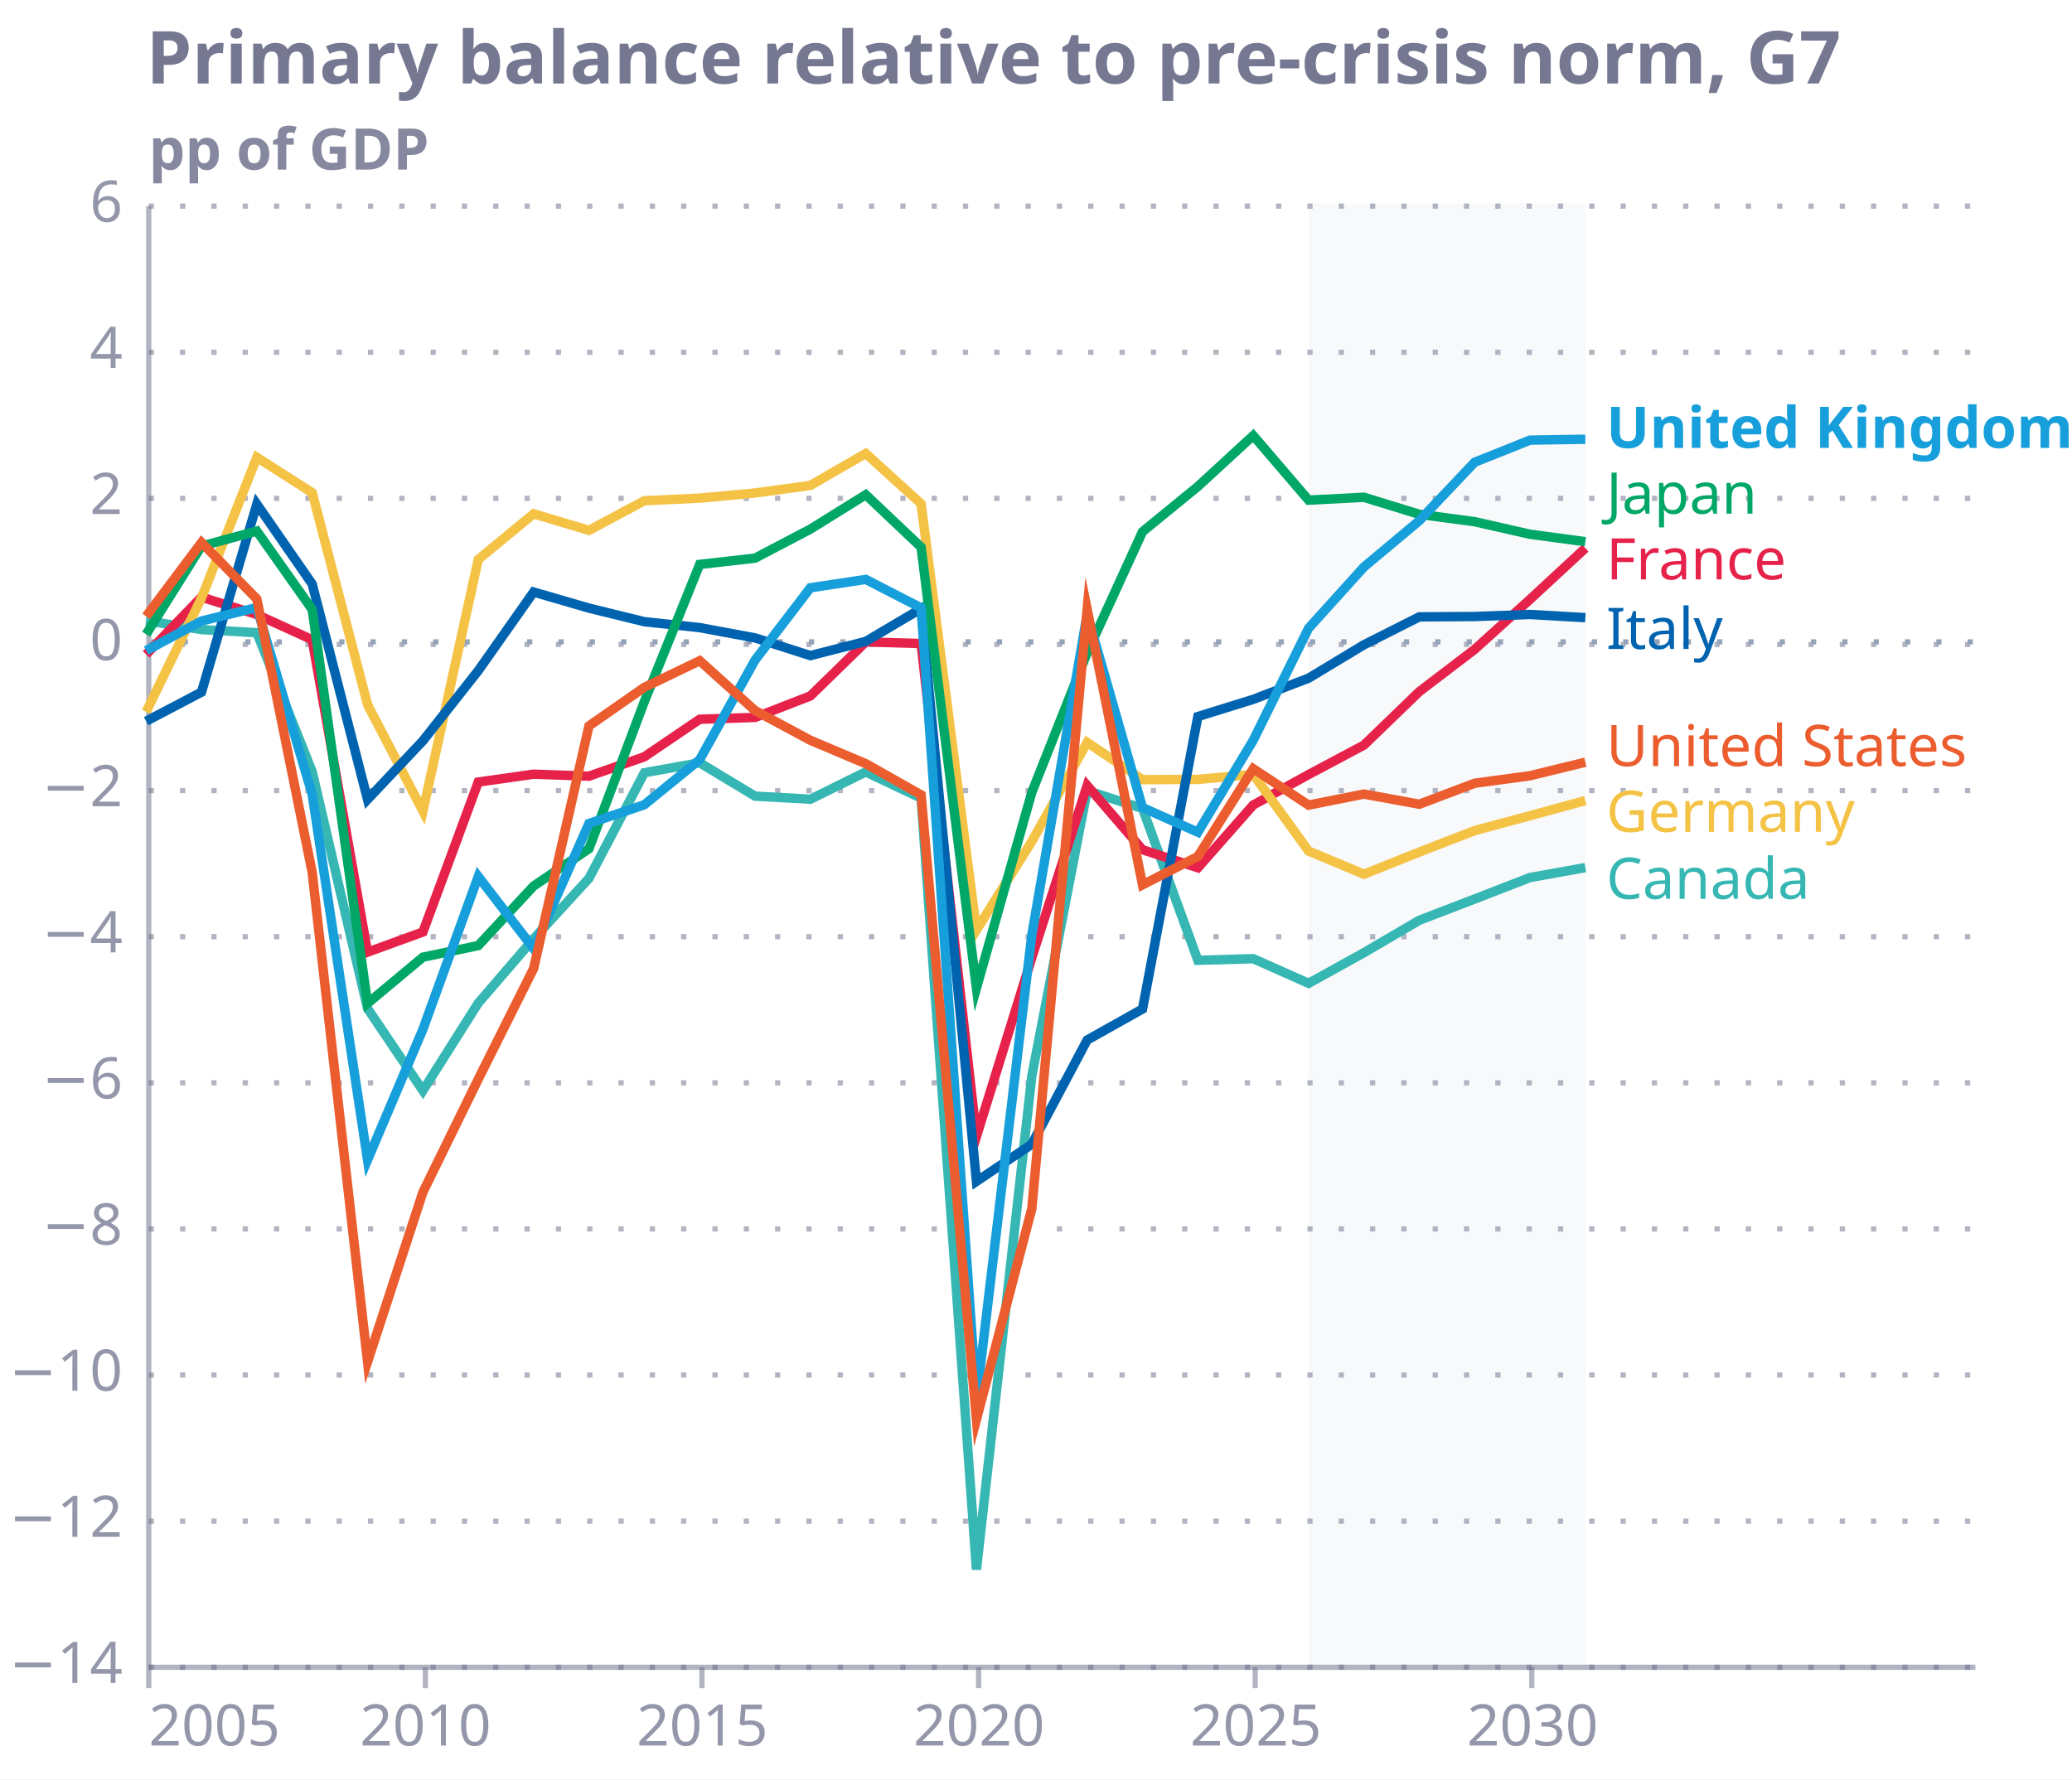
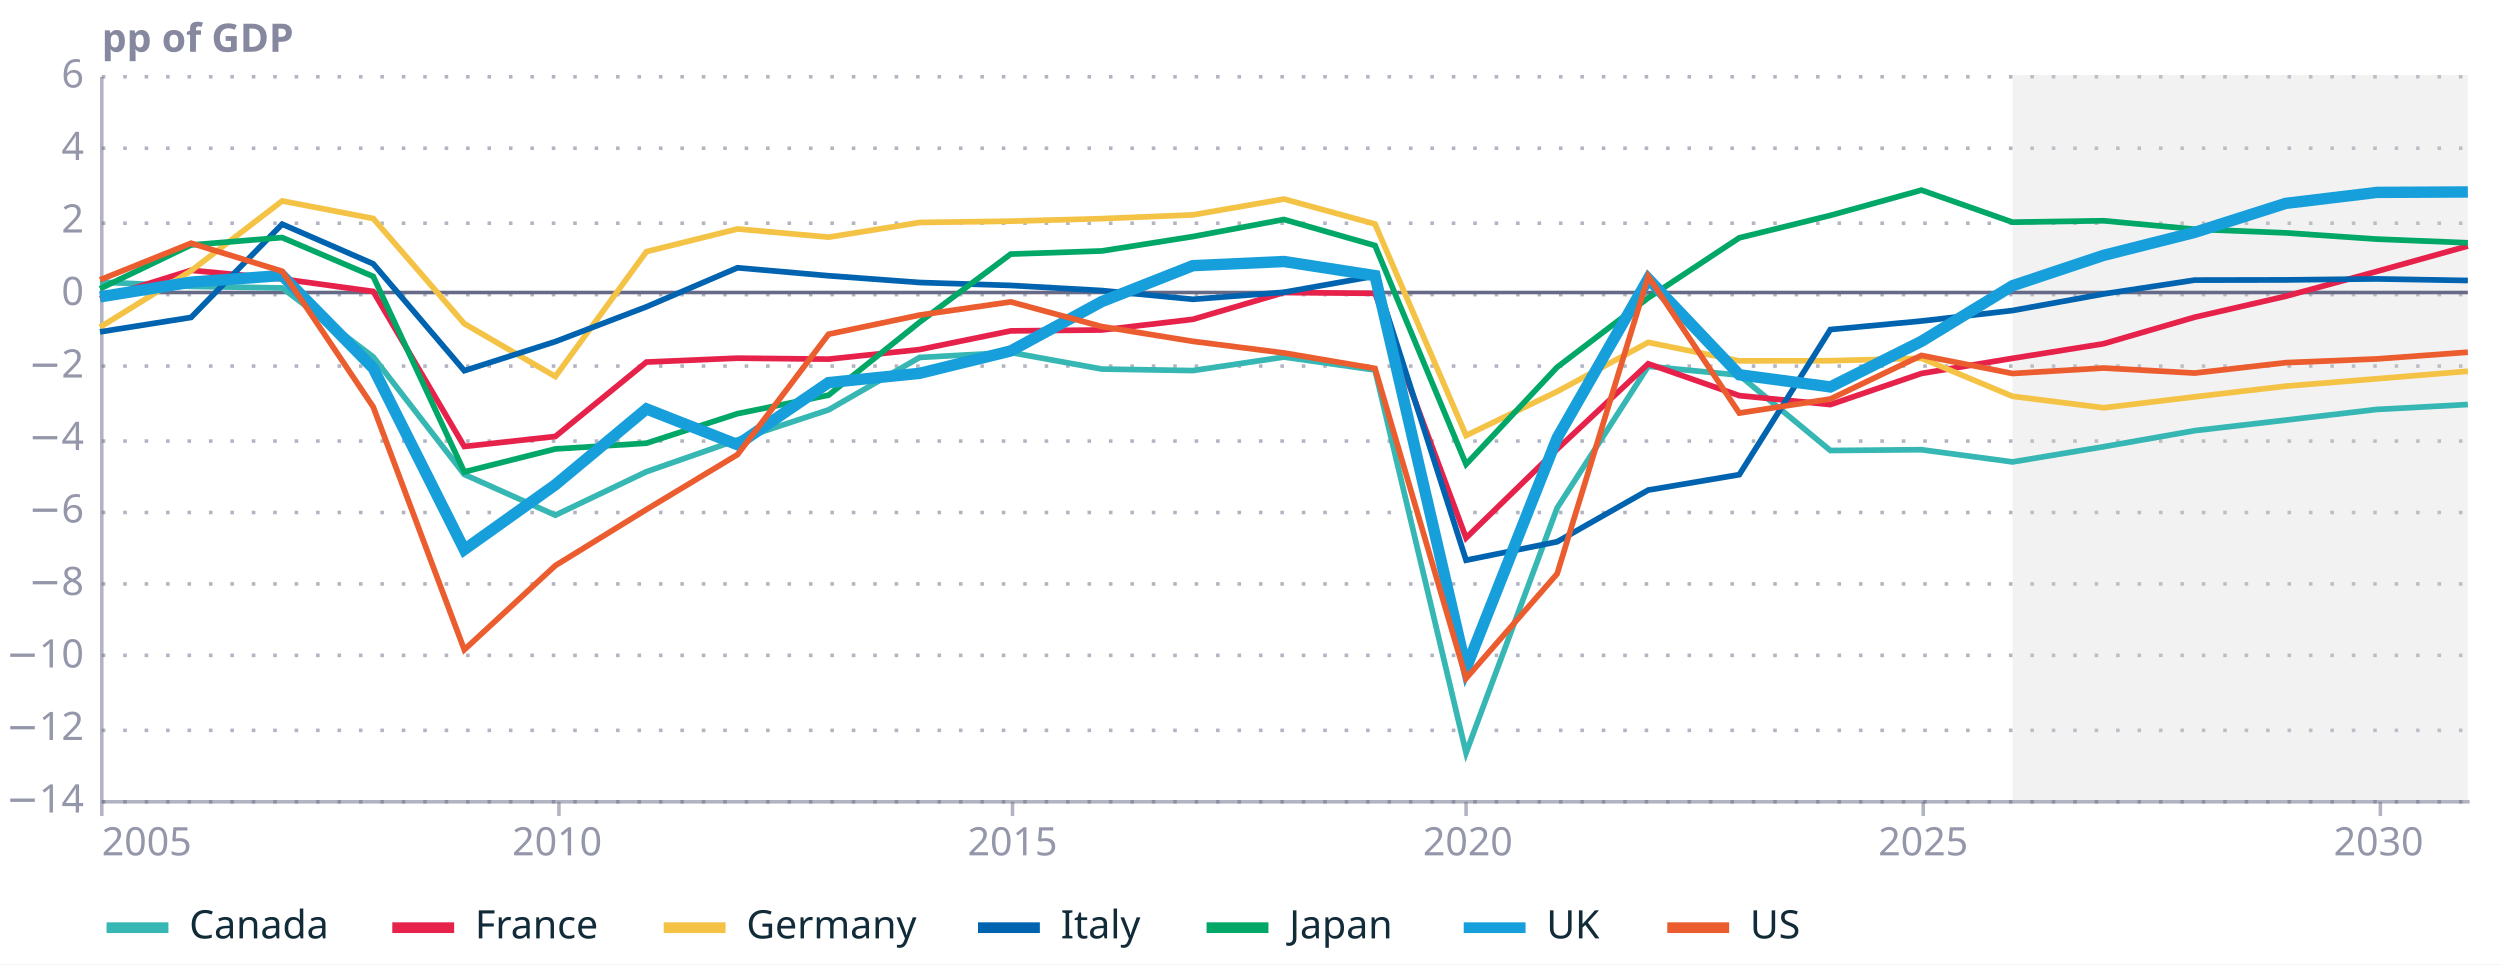
- <svg xmlns="http://www.w3.org/2000/svg" version="1.1" class="marks" width="397" height="341" viewBox="0 0 397 341">
-   <rect width="397" height="341" fill="white" />
-   <g fill="none" stroke-miterlimit="10" transform="translate(28,39)">
+ <svg xmlns="http://www.w3.org/2000/svg" version="1.1" class="marks" width="700" height="270" viewBox="0 0 700 270">
+   <rect width="700" height="270" fill="white" />
+   <g fill="none" stroke-miterlimit="10" transform="translate(28,21)">
    <g class="mark-group role-frame root" role="graphics-object" aria-roledescription="group mark container">
      <g transform="translate(0,0)">
-         <path class="background" aria-hidden="true" d="M0,0h350v280h-350Z" />
+         <path class="background" aria-hidden="true" d="M0,0h663v203h-663Z" />
        <g>
          <g class="mark-group role-axis" aria-hidden="true">
            <g transform="translate(0.5,0.5)">
              <path class="background" aria-hidden="true" d="M0,0h0v0h0Z" pointer-events="none" />
              <g>
                <g class="mark-rule role-axis-grid" pointer-events="none">
-                   <line transform="translate(0,280)" x2="350" y2="0" stroke="#676A86" stroke-opacity="0.5" stroke-width="1" stroke-dasharray="1,5" opacity="1" />
-                   <line transform="translate(0,252)" x2="350" y2="0" stroke="#676A86" stroke-opacity="0.5" stroke-width="1" stroke-dasharray="1,5" opacity="1" />
-                   <line transform="translate(0,224)" x2="350" y2="0" stroke="#676A86" stroke-opacity="0.5" stroke-width="1" stroke-dasharray="1,5" opacity="1" />
-                   <line transform="translate(0,196)" x2="350" y2="0" stroke="#676A86" stroke-opacity="0.5" stroke-width="1" stroke-dasharray="1,5" opacity="1" />
-                   <line transform="translate(0,168)" x2="350" y2="0" stroke="#676A86" stroke-opacity="0.5" stroke-width="1" stroke-dasharray="1,5" opacity="1" />
-                   <line transform="translate(0,140)" x2="350" y2="0" stroke="#676A86" stroke-opacity="0.5" stroke-width="1" stroke-dasharray="1,5" opacity="1" />
-                   <line transform="translate(0,112)" x2="350" y2="0" stroke="#676A86" stroke-opacity="0.5" stroke-width="1" stroke-dasharray="1,5" opacity="1" />
-                   <line transform="translate(0,84)" x2="350" y2="0" stroke="#676A86" stroke-opacity="0.5" stroke-width="1" stroke-dasharray="1,5" opacity="1" />
-                   <line transform="translate(0,56)" x2="350" y2="0" stroke="#676A86" stroke-opacity="0.5" stroke-width="1" stroke-dasharray="1,5" opacity="1" />
-                   <line transform="translate(0,28)" x2="350" y2="0" stroke="#676A86" stroke-opacity="0.5" stroke-width="1" stroke-dasharray="1,5" opacity="1" />
-                   <line transform="translate(0,0)" x2="350" y2="0" stroke="#676A86" stroke-opacity="0.5" stroke-width="1" stroke-dasharray="1,5" opacity="1" />
-                 </g>
-               </g>
-               <path class="foreground" aria-hidden="true" d="" pointer-events="none" display="none" />
-             </g>
-           </g>
-           <g class="mark-group role-axis" role="graphics-symbol" aria-roledescription="axis" aria-label="X-axis for a linear scale with values from 2005 to 2038">
-             <g transform="translate(0.5,280.5)">
+                   <line transform="translate(0,203)" x2="663" y2="0" stroke="#676A86" stroke-opacity="0.5" stroke-width="1" stroke-dasharray="1,5" opacity="1" />
+                   <line transform="translate(0,183)" x2="663" y2="0" stroke="#676A86" stroke-opacity="0.5" stroke-width="1" stroke-dasharray="1,5" opacity="1" />
+                   <line transform="translate(0,162)" x2="663" y2="0" stroke="#676A86" stroke-opacity="0.5" stroke-width="1" stroke-dasharray="1,5" opacity="1" />
+                   <line transform="translate(0,142)" x2="663" y2="0" stroke="#676A86" stroke-opacity="0.5" stroke-width="1" stroke-dasharray="1,5" opacity="1" />
+                   <line transform="translate(0,122)" x2="663" y2="0" stroke="#676A86" stroke-opacity="0.5" stroke-width="1" stroke-dasharray="1,5" opacity="1" />
+                   <line transform="translate(0,102)" x2="663" y2="0" stroke="#676A86" stroke-opacity="0.5" stroke-width="1" stroke-dasharray="1,5" opacity="1" />
+                   <line transform="translate(0,81)" x2="663" y2="0" stroke="#676A86" stroke-opacity="0.5" stroke-width="1" stroke-dasharray="1,5" opacity="1" />
+                   <line transform="translate(0,61)" x2="663" y2="0" stroke="#676A86" stroke-opacity="0.5" stroke-width="1" stroke-dasharray="1,5" opacity="1" />
+                   <line transform="translate(0,41)" x2="663" y2="0" stroke="#676A86" stroke-opacity="0.5" stroke-width="1" stroke-dasharray="1,5" opacity="1" />
+                   <line transform="translate(0,20)" x2="663" y2="0" stroke="#676A86" stroke-opacity="0.5" stroke-width="1" stroke-dasharray="1,5" opacity="1" />
+                   <line transform="translate(0,0)" x2="663" y2="0" stroke="#676A86" stroke-opacity="0.5" stroke-width="1" stroke-dasharray="1,5" opacity="1" />
+                 </g>
+               </g>
+               <path class="foreground" aria-hidden="true" d="" pointer-events="none" display="none" />
+             </g>
+           </g>
+           <g class="mark-group role-axis" role="graphics-symbol" aria-roledescription="axis" aria-label="X-axis for a linear scale with values from 2005 to 2031">
+             <g transform="translate(0.5,203.5)">
              <path class="background" aria-hidden="true" d="M0,0h0v0h0Z" pointer-events="none" />
              <g>
                <g class="mark-rule role-axis-tick" pointer-events="none">
                  <line transform="translate(0,0)" x2="0" y2="4" stroke="#676A86" stroke-opacity="0.5" stroke-width="1" opacity="1" />
-                   <line transform="translate(53,0)" x2="0" y2="4" stroke="#676A86" stroke-opacity="0.5" stroke-width="1" opacity="1" />
-                   <line transform="translate(106,0)" x2="0" y2="4" stroke="#676A86" stroke-opacity="0.5" stroke-width="1" opacity="1" />
-                   <line transform="translate(159,0)" x2="0" y2="4" stroke="#676A86" stroke-opacity="0.5" stroke-width="1" opacity="1" />
-                   <line transform="translate(212,0)" x2="0" y2="4" stroke="#676A86" stroke-opacity="0.5" stroke-width="1" opacity="1" />
-                   <line transform="translate(265,0)" x2="0" y2="4" stroke="#676A86" stroke-opacity="0.5" stroke-width="1" opacity="1" />
+                   <line transform="translate(128,0)" x2="0" y2="4" stroke="#676A86" stroke-opacity="0.5" stroke-width="1" opacity="1" />
+                   <line transform="translate(255,0)" x2="0" y2="4" stroke="#676A86" stroke-opacity="0.5" stroke-width="1" opacity="1" />
+                   <line transform="translate(382,0)" x2="0" y2="4" stroke="#676A86" stroke-opacity="0.5" stroke-width="1" opacity="1" />
+                   <line transform="translate(510,0)" x2="0" y2="4" stroke="#676A86" stroke-opacity="0.5" stroke-width="1" opacity="1" />
+                   <line transform="translate(638,0)" x2="0" y2="4" stroke="#676A86" stroke-opacity="0.5" stroke-width="1" opacity="1" />
                </g>
                <g class="mark-text role-axis-label" pointer-events="none">
                  <text text-anchor="start" transform="translate(0,15)" font-family="Circular Std" font-size="11px" fill="#676A86" fill-opacity="0.7" opacity="1">2005</text>
-                   <text text-anchor="middle" transform="translate(53.0303,15)" font-family="Circular Std" font-size="11px" fill="#676A86" fill-opacity="0.7" opacity="1">2010</text>
-                   <text text-anchor="middle" transform="translate(106.0606,15)" font-family="Circular Std" font-size="11px" fill="#676A86" fill-opacity="0.7" opacity="1">2015</text>
-                   <text text-anchor="middle" transform="translate(159.0909,15)" font-family="Circular Std" font-size="11px" fill="#676A86" fill-opacity="0.7" opacity="1">2020</text>
-                   <text text-anchor="middle" transform="translate(212.1212,15)" font-family="Circular Std" font-size="11px" fill="#676A86" fill-opacity="0.7" opacity="1">2025</text>
-                   <text text-anchor="middle" transform="translate(265.1515,15)" font-family="Circular Std" font-size="11px" fill="#676A86" fill-opacity="0.7" opacity="1">2030</text>
+                   <text text-anchor="middle" transform="translate(127.5,15)" font-family="Circular Std" font-size="11px" fill="#676A86" fill-opacity="0.7" opacity="1">2010</text>
+                   <text text-anchor="middle" transform="translate(255,15)" font-family="Circular Std" font-size="11px" fill="#676A86" fill-opacity="0.7" opacity="1">2015</text>
+                   <text text-anchor="middle" transform="translate(382.5,15)" font-family="Circular Std" font-size="11px" fill="#676A86" fill-opacity="0.7" opacity="1">2020</text>
+                   <text text-anchor="middle" transform="translate(510,15)" font-family="Circular Std" font-size="11px" fill="#676A86" fill-opacity="0.7" opacity="1">2025</text>
+                   <text text-anchor="middle" transform="translate(637.5,15)" font-family="Circular Std" font-size="11px" fill="#676A86" fill-opacity="0.7" opacity="1">2030</text>
                </g>
                <g class="mark-rule role-axis-domain" pointer-events="none">
-                   <line transform="translate(0,0)" x2="350" y2="0" stroke="#676A86" stroke-opacity="0.5" stroke-width="1" opacity="1" />
+                   <line transform="translate(0,0)" x2="663" y2="0" stroke="#676A86" stroke-opacity="0.5" stroke-width="1" opacity="1" />
                </g>
              </g>
              <path class="foreground" aria-hidden="true" d="" pointer-events="none" display="none" />
            </g>
          </g>
          <g class="mark-group role-axis" role="graphics-symbol" aria-roledescription="axis" aria-label="Y-axis titled 'pp of GDP' for a linear scale with values from −14 to 6">
            <g transform="translate(0.5,0.5)">
              <path class="background" aria-hidden="true" d="M0,0h0v0h0Z" pointer-events="none" />
              <g>
                <g class="mark-text role-axis-label" pointer-events="none">
-                   <text text-anchor="end" transform="translate(-5,283)" font-family="Circular Std" font-size="11px" fill="#676A86" fill-opacity="0.7" opacity="1">−14</text>
-                   <text text-anchor="end" transform="translate(-5,255)" font-family="Circular Std" font-size="11px" fill="#676A86" fill-opacity="0.7" opacity="1">−12</text>
-                   <text text-anchor="end" transform="translate(-5,227)" font-family="Circular Std" font-size="11px" fill="#676A86" fill-opacity="0.7" opacity="1">−10</text>
-                   <text text-anchor="end" transform="translate(-5,199)" font-family="Circular Std" font-size="11px" fill="#676A86" fill-opacity="0.7" opacity="1">−8</text>
-                   <text text-anchor="end" transform="translate(-5,171)" font-family="Circular Std" font-size="11px" fill="#676A86" fill-opacity="0.7" opacity="1">−6</text>
-                   <text text-anchor="end" transform="translate(-5,143)" font-family="Circular Std" font-size="11px" fill="#676A86" fill-opacity="0.7" opacity="1">−4</text>
-                   <text text-anchor="end" transform="translate(-5,115)" font-family="Circular Std" font-size="11px" fill="#676A86" fill-opacity="0.7" opacity="1">−2</text>
-                   <text text-anchor="end" transform="translate(-5,87)" font-family="Circular Std" font-size="11px" fill="#676A86" fill-opacity="0.7" opacity="1">0</text>
-                   <text text-anchor="end" transform="translate(-5,59)" font-family="Circular Std" font-size="11px" fill="#676A86" fill-opacity="0.7" opacity="1">2</text>
-                   <text text-anchor="end" transform="translate(-5,31)" font-family="Circular Std" font-size="11px" fill="#676A86" fill-opacity="0.7" opacity="1">4</text>
+                   <text text-anchor="end" transform="translate(-5,206)" font-family="Circular Std" font-size="11px" fill="#676A86" fill-opacity="0.7" opacity="1">−14</text>
+                   <text text-anchor="end" transform="translate(-5,185.7)" font-family="Circular Std" font-size="11px" fill="#676A86" fill-opacity="0.7" opacity="1">−12</text>
+                   <text text-anchor="end" transform="translate(-5,165.4)" font-family="Circular Std" font-size="11px" fill="#676A86" fill-opacity="0.7" opacity="1">−10</text>
+                   <text text-anchor="end" transform="translate(-5,145.1)" font-family="Circular Std" font-size="11px" fill="#676A86" fill-opacity="0.7" opacity="1">−8</text>
+                   <text text-anchor="end" transform="translate(-5,124.8)" font-family="Circular Std" font-size="11px" fill="#676A86" fill-opacity="0.7" opacity="1">−6</text>
+                   <text text-anchor="end" transform="translate(-5,104.5)" font-family="Circular Std" font-size="11px" fill="#676A86" fill-opacity="0.7" opacity="1">−4</text>
+                   <text text-anchor="end" transform="translate(-5,84.2)" font-family="Circular Std" font-size="11px" fill="#676A86" fill-opacity="0.7" opacity="1">−2</text>
+                   <text text-anchor="end" transform="translate(-5,63.9)" font-family="Circular Std" font-size="11px" fill="#676A86" fill-opacity="0.7" opacity="1">0</text>
+                   <text text-anchor="end" transform="translate(-5,43.6)" font-family="Circular Std" font-size="11px" fill="#676A86" fill-opacity="0.7" opacity="1">2</text>
+                   <text text-anchor="end" transform="translate(-5,23.3)" font-family="Circular Std" font-size="11px" fill="#676A86" fill-opacity="0.7" opacity="1">4</text>
                  <text text-anchor="end" transform="translate(-5,3)" font-family="Circular Std" font-size="11px" fill="#676A86" fill-opacity="0.7" opacity="1">6</text>
                </g>
                <g class="mark-rule role-axis-domain" pointer-events="none">
-                   <line transform="translate(0,280)" x2="0" y2="-280" stroke="#676A86" stroke-opacity="0.5" stroke-width="1" opacity="1" />
+                   <line transform="translate(0,203)" x2="0" y2="-203" stroke="#676A86" stroke-opacity="0.5" stroke-width="1" opacity="1" />
                </g>
                <g class="mark-text role-axis-title" pointer-events="none">
                  <text text-anchor="start" transform="translate(0,-7)" font-family="Circular Std" font-size="11px" font-weight="bold" fill="#676A86" fill-opacity="0.8" opacity="1">pp of GDP</text>
                </g>
              </g>
              <path class="foreground" aria-hidden="true" d="" pointer-events="none" display="none" />
            </g>
          </g>
          <g class="mark-rect role-mark layer_0_marks" role="graphics-object" aria-roledescription="rect mark container">
-             <path aria-label="a: 2026; b: 2031" role="graphics-symbol" aria-roledescription="rect mark" d="M222.727,0h53.03v280h-53.03Z" fill="#94a3b8" opacity="0.07" />
+             <path aria-label="a: 2026; b: 2031" role="graphics-symbol" aria-roledescription="rect mark" d="M535.5,0h127.5v203h-127.5Z" fill="#d6d4d4" opacity="0.3" />
          </g>
          <g class="mark-rule role-mark layer_1_marks" role="graphics-object" aria-roledescription="rule mark container">
-             <line aria-label="y: 0" role="graphics-symbol" aria-roledescription="rule mark" transform="translate(350,84)" x2="-350" y2="0" stroke="#94a3b8" stroke-dasharray="1,5" />
+             <line aria-label="y: 0" role="graphics-symbol" aria-roledescription="rule mark" transform="translate(663,60.9)" x2="-663" y2="0" stroke="#676A86" stroke-width="1" />
          </g>
          <g class="mark-group role-scope layer_2_pathgroup" role="graphics-object" aria-roledescription="group mark container">
            <g transform="translate(0,0)">
-               <path class="background" aria-hidden="true" d="M0,0h350v280h-350Z" />
-               <g>
-                 <g class="mark-line role-mark layer_2_marks" role="graphics-object" aria-roledescription="line mark container">
-                   <path aria-label="year: 2005; pp of GDP: 0.2892; country: Canada" role="graphics-symbol" aria-roledescription="line mark" d="M0,79.951L10.606,81.645L21.212,82.247L31.818,108.875L42.424,154.263L53.03,169.999L63.636,153.213L74.242,140.907L84.848,129.315L95.455,109.085L106.061,107.167L116.667,113.565L127.273,114.153L137.879,108.931L148.485,113.943L159.091,261.769L169.697,167.199L180.303,112.501L190.909,115.931L201.515,145.023L212.121,144.715L222.727,149.433L233.333,143.567L243.939,137.351L254.545,133.277L265.152,129.161L275.758,127.257" stroke="#36B7B4" stroke-width="1.8" />
-                 </g>
-               </g>
-               <path class="foreground" aria-hidden="true" d="" display="none" />
-             </g>
-             <g transform="translate(0,0)">
-               <path class="background" aria-hidden="true" d="M0,0h350v280h-350Z" />
-               <g>
-                 <g class="mark-line role-mark layer_2_marks" role="graphics-object" aria-roledescription="line mark container">
-                   <path aria-label="year: 2005; pp of GDP: −0.1712; country: France" role="graphics-symbol" aria-roledescription="line mark" d="M0,86.397L10.606,75.421L21.212,78.767L31.818,83.597L42.424,143.461L53.03,139.597L63.636,110.869L74.242,109.357L84.848,109.735L95.455,106.025L106.061,98.829L116.667,98.479L127.273,94.363L137.879,84.017L148.485,84.325L159.091,178.783L169.697,144.511L180.303,111.527L190.909,123.833L201.515,127.291L212.121,115.265L222.727,109.427L233.333,103.785L243.939,93.537L254.545,85.445L265.152,75.855L275.758,66.041" stroke="#E6224B" stroke-width="1.8" />
-                 </g>
-               </g>
-               <path class="foreground" aria-hidden="true" d="" display="none" />
-             </g>
-             <g transform="translate(0,0)">
-               <path class="background" aria-hidden="true" d="M0,0h350v280h-350Z" />
-               <g>
-                 <g class="mark-line role-mark layer_2_marks" role="graphics-object" aria-roledescription="line mark container">
-                   <path aria-label="year: 2005; pp of GDP: −0.9574; country: Germany" role="graphics-symbol" aria-roledescription="line mark" d="M0,97.404L10.606,75.606L21.212,48.642L31.818,55.418L42.424,96.032L53.03,116.444L63.636,68.214L74.242,59.464L84.848,62.628L95.455,56.958L106.061,56.454L116.667,55.474L127.273,54.018L137.879,47.9L148.485,57.546L159.091,139.222L169.697,122.24L180.303,103.27L190.909,110.41L201.515,110.354L212.121,109.388L222.727,124.088L233.333,128.526L243.939,124.284L254.545,120.168L265.152,117.312L275.758,114.414" stroke="#F4C245" stroke-width="1.8" />
-                 </g>
-               </g>
-               <path class="foreground" aria-hidden="true" d="" display="none" />
-             </g>
-             <g transform="translate(0,0)">
-               <path class="background" aria-hidden="true" d="M0,0h350v280h-350Z" />
-               <g>
-                 <g class="mark-line role-mark layer_2_marks" role="graphics-object" aria-roledescription="line mark container">
-                   <path aria-label="year: 2005; pp of GDP: −1.086; country: Italy" role="graphics-symbol" aria-roledescription="line mark" d="M0,99.204L10.606,93.632L21.212,57.61L31.818,72.926L42.424,114.198L53.03,102.956L63.636,89.516L74.242,74.452L84.848,77.532L95.455,80.136L106.061,81.27L116.667,83.244L127.273,86.632L137.879,83.916L148.485,77.644L159.091,187.39L169.697,180.264L180.303,160.3L190.909,154.35L201.515,98.308L212.121,95.018L222.727,90.958L233.333,84.56L243.939,79.212L254.545,79.142L265.152,78.75L275.758,79.366" stroke="#0063AF" stroke-width="1.8" />
-                 </g>
-               </g>
-               <path class="foreground" aria-hidden="true" d="" display="none" />
-             </g>
-             <g transform="translate(0,0)">
-               <path class="background" aria-hidden="true" d="M0,0h350v280h-350Z" />
-               <g>
-                 <g class="mark-line role-mark layer_2_marks" role="graphics-object" aria-roledescription="line mark container">
-                   <path aria-label="year: 2005; pp of GDP: 0.104; country: Japan" role="graphics-symbol" aria-roledescription="line mark" d="M0,82.544L10.606,65.646L21.212,62.776L31.818,77.798L42.424,153.272L53.03,144.424L63.636,142.198L74.242,130.788L84.848,123.634L95.455,95.452L106.061,69.16L116.667,67.956L127.273,62.398L137.879,55.804L148.485,65.856L159.091,150.346L169.697,112.84L180.303,86.086L190.909,62.888L201.515,54.222L212.121,44.464L222.727,56.84L233.333,56.294L243.939,59.556L254.545,60.97L265.152,63.378L275.758,64.806" stroke="#00A767" stroke-width="1.8" />
-                 </g>
-               </g>
-               <path class="foreground" aria-hidden="true" d="" display="none" />
-             </g>
-             <g transform="translate(0,0)">
-               <path class="background" aria-hidden="true" d="M0,0h350v280h-350Z" />
-               <g>
-                 <g class="mark-line role-mark layer_2_marks" role="graphics-object" aria-roledescription="line mark container">
-                   <path aria-label="year: 2005; pp of GDP: −0.1204; country: United Kingdom" role="graphics-symbol" aria-roledescription="line mark" d="M0,85.686L10.606,80.002L21.212,77.426L31.818,113.224L42.424,183.28L53.03,158.248L63.636,128.96L74.242,142.778L84.848,118.796L95.455,115.212L106.061,106.574L116.667,87.506L127.273,73.632L137.879,72.036L148.485,77.482L159.091,229.158L169.697,140.174L180.303,78.714L190.909,115.758L201.515,120.476L212.121,102.864L222.727,81.388L233.333,69.656L243.939,60.78L254.545,49.58L265.152,45.338L275.758,45.17" stroke="#179FDB" stroke-width="1.8" />
-                 </g>
-               </g>
-               <path class="foreground" aria-hidden="true" d="" display="none" />
-             </g>
-             <g transform="translate(0,0)">
-               <path class="background" aria-hidden="true" d="M0,0h350v280h-350Z" />
-               <g>
-                 <g class="mark-line role-mark layer_2_marks" role="graphics-object" aria-roledescription="line mark container">
-                   <path aria-label="year: 2005; pp of GDP: 0.3496; country: United States" role="graphics-symbol" aria-roledescription="line mark" d="M0,79.106L10.606,64.966L21.212,75.788L31.818,128.176L42.424,221.962L53.03,189.454L63.636,167.796L74.242,146.6L84.848,100.106L95.455,92.714L106.061,87.618L116.667,97.166L127.273,102.864L137.879,107.344L148.485,113.322L159.091,233.008L169.697,192.632L180.303,77.776L190.909,130.556L201.515,125.124L212.121,108.31L222.727,115.282L233.333,113.168L243.939,115.114L254.545,111.096L265.152,109.654L275.758,107.064" stroke="#EB5C2E" stroke-width="1.8" />
-                 </g>
-               </g>
-               <path class="foreground" aria-hidden="true" d="" display="none" />
-             </g>
-           </g>
-           <g class="mark-text role-mark layer_3_marks" role="graphics-object" aria-roledescription="text mark container">
-             <text aria-label="year: 2031; ylab: −3.30351428571; country: Canada" role="graphics-symbol" aria-roledescription="text mark" text-anchor="start" transform="translate(279.7576,133.2492)" font-family="Circular Std" font-size="11px" fill="#36B7B4">Canada</text>
-             <text aria-label="year: 2031; ylab: −2.38611428571; country: Germany" role="graphics-symbol" aria-roledescription="text mark" text-anchor="start" transform="translate(279.7576,120.4056)" font-family="Circular Std" font-size="11px" fill="#F4C245">Germany</text>
-             <text aria-label="year: 2031; ylab: −1.48611428571; country: United States" role="graphics-symbol" aria-roledescription="text mark" text-anchor="start" transform="translate(279.7576,107.8056)" font-family="Circular Std" font-size="11px" fill="#EB5C2E">United States</text>
-             <text aria-label="year: 2031; ylab: 0.117285714286; country: Italy" role="graphics-symbol" aria-roledescription="text mark" text-anchor="start" transform="translate(279.7576,85.358)" font-family="Circular Std" font-size="11px" fill="#0063AF">Italy</text>
-             <text aria-label="year: 2031; ylab: 1.06908571429; country: France" role="graphics-symbol" aria-roledescription="text mark" text-anchor="start" transform="translate(279.7576,72.0328)" font-family="Circular Std" font-size="11px" fill="#E6224B">France</text>
-             <text aria-label="year: 2031; ylab: 1.96908571429; country: Japan" role="graphics-symbol" aria-roledescription="text mark" text-anchor="start" transform="translate(279.7576,59.4328)" font-family="Circular Std" font-size="11px" fill="#00A767">Japan</text>
-           </g>
-           <g class="mark-text role-mark layer_4_marks" role="graphics-object" aria-roledescription="text mark container">
-             <text aria-label="year: 2031; ylab: 2.86908571429; country: United Kingdom" role="graphics-symbol" aria-roledescription="text mark" text-anchor="start" transform="translate(279.7576,46.8328)" font-family="Circular Std" font-size="11px" font-weight="bold" fill="#179FDB">United Kingdom</text>
-           </g>
-           <g class="mark-group role-title">
-             <g transform="translate(0,-34)">
-               <path class="background" aria-hidden="true" d="M0,0h0v0h0Z" pointer-events="none" />
-               <g>
-                 <g class="mark-text role-title-text" role="graphics-symbol" aria-roledescription="title" aria-label="Title text 'Primary balance relative to pre-crisis norm, G7'" pointer-events="none">
-                   <text text-anchor="start" transform="translate(0,11)" font-family="Circular Std" font-size="14px" font-weight="bold" fill="#676A86E6" opacity="1">Primary balance relative to pre-crisis norm, G7</text>
+               <path class="background" aria-hidden="true" d="M0,0h663v203h-663Z" />
+               <g>
+                 <g class="mark-line role-mark layer_2_marks" role="graphics-object" aria-roledescription="line mark container">
+                   <path aria-label="year: 2005; pp of GDP: 0.2892; country: Canada" role="graphics-symbol" aria-roledescription="line mark" d="M0,57.965L25.5,59.193L51,59.629L76.5,78.935L102,111.841L127.5,123.249L153,111.08L178.5,102.158L204,93.754L229.5,79.087L255,77.696L280.5,82.335L306,82.761L331.5,78.975L357,82.609L382.5,189.783L408,121.219L433.5,81.563L459,84.05L484.5,105.142L510,104.919L535.5,108.339L561,104.086L586.5,99.58L612,96.626L637.5,93.642L663,92.261" stroke="#36B7B4" stroke-width="1.6" />
+                 </g>
+               </g>
+               <path class="foreground" aria-hidden="true" d="" display="none" />
+             </g>
+             <g transform="translate(0,0)">
+               <path class="background" aria-hidden="true" d="M0,0h663v203h-663Z" />
+               <g>
+                 <g class="mark-line role-mark layer_2_marks" role="graphics-object" aria-roledescription="line mark container">
+                   <path aria-label="year: 2005; pp of GDP: −0.1712; country: France" role="graphics-symbol" aria-roledescription="line mark" d="M0,62.638L25.5,54.68L51,57.106L76.5,60.608L102,104.009L127.5,101.208L153,80.38L178.5,79.284L204,79.558L229.5,76.868L255,71.651L280.5,71.397L306,68.413L331.5,60.912L357,61.135L382.5,129.618L408,104.77L433.5,80.857L459,89.779L484.5,92.286L510,83.567L535.5,79.334L561,75.244L586.5,67.814L612,61.947L637.5,54.995L663,47.88" stroke="#E6224B" stroke-width="1.6" />
+                 </g>
+               </g>
+               <path class="foreground" aria-hidden="true" d="" display="none" />
+             </g>
+             <g transform="translate(0,0)">
+               <path class="background" aria-hidden="true" d="M0,0h663v203h-663Z" />
+               <g>
+                 <g class="mark-line role-mark layer_2_marks" role="graphics-object" aria-roledescription="line mark container">
+                   <path aria-label="year: 2005; pp of GDP: −0.9574; country: Germany" role="graphics-symbol" aria-roledescription="line mark" d="M0,70.618L25.5,54.814L51,35.265L76.5,40.178L102,69.623L127.5,84.422L153,49.455L178.5,43.111L204,45.405L229.5,41.294L255,40.929L280.5,40.218L306,39.163L331.5,34.727L357,41.721L382.5,100.936L408,88.624L433.5,74.87L459,80.047L484.5,80.006L510,79.306L535.5,89.964L561,93.181L586.5,90.106L612,87.122L637.5,85.051L663,82.95" stroke="#F4C245" stroke-width="1.6" />
+                 </g>
+               </g>
+               <path class="foreground" aria-hidden="true" d="" display="none" />
+             </g>
+             <g transform="translate(0,0)">
+               <path class="background" aria-hidden="true" d="M0,0h663v203h-663Z" />
+               <g>
+                 <g class="mark-line role-mark layer_2_marks" role="graphics-object" aria-roledescription="line mark container">
+                   <path aria-label="year: 2005; pp of GDP: −1.086; country: Italy" role="graphics-symbol" aria-roledescription="line mark" d="M0,71.923L25.5,67.883L51,41.767L76.5,52.871L102,82.794L127.5,74.643L153,64.899L178.5,53.978L204,56.211L229.5,58.099L255,58.921L280.5,60.352L306,62.808L331.5,60.839L357,56.292L382.5,135.858L408,130.691L433.5,116.218L459,111.904L484.5,71.273L510,68.888L535.5,65.945L561,61.306L586.5,57.429L612,57.378L637.5,57.094L663,57.54" stroke="#0063AF" stroke-width="1.6" />
+                 </g>
+               </g>
+               <path class="foreground" aria-hidden="true" d="" display="none" />
+             </g>
+             <g transform="translate(0,0)">
+               <path class="background" aria-hidden="true" d="M0,0h663v203h-663Z" />
+               <g>
+                 <g class="mark-line role-mark layer_2_marks" role="graphics-object" aria-roledescription="line mark container">
+                   <path aria-label="year: 2005; pp of GDP: 0.104; country: Japan" role="graphics-symbol" aria-roledescription="line mark" d="M0,59.844L25.5,47.593L51,45.513L76.5,56.404L102,111.122L127.5,104.707L153,103.094L178.5,94.821L204,89.635L229.5,69.203L255,50.141L280.5,49.268L306,45.239L331.5,40.458L357,47.746L382.5,109.001L408,81.809L433.5,62.412L459,45.594L484.5,39.311L510,32.236L535.5,41.209L561,40.813L586.5,43.178L612,44.203L637.5,45.949L663,46.984" stroke="#00A767" stroke-width="1.6" />
+                 </g>
+               </g>
+               <path class="foreground" aria-hidden="true" d="" display="none" />
+             </g>
+             <g transform="translate(0,0)">
+               <path class="background" aria-hidden="true" d="M0,0h663v203h-663Z" />
+               <g>
+                 <g class="mark-line role-mark layer_2_marks" role="graphics-object" aria-roledescription="line mark container">
+                   <path aria-label="year: 2005; pp of GDP: −0.1204; country: United Kingdom" role="graphics-symbol" aria-roledescription="line mark" d="M0,62.122L25.5,58.001L51,56.134L76.5,82.087L102,132.878L127.5,114.73L153,93.496L178.5,103.514L204,86.127L229.5,83.528L255,77.266L280.5,63.442L306,53.383L331.5,52.226L357,56.174L382.5,166.139L408,101.626L433.5,57.067L459,83.924L484.5,87.345L510,74.576L535.5,59.006L561,50.5L586.5,44.065L612,35.945L637.5,32.87L663,32.748" stroke="#179FDB" stroke-width="3.2" />
+                 </g>
+               </g>
+               <path class="foreground" aria-hidden="true" d="" display="none" />
+             </g>
+             <g transform="translate(0,0)">
+               <path class="background" aria-hidden="true" d="M0,0h663v203h-663Z" />
+               <g>
+                 <g class="mark-line role-mark layer_2_marks" role="graphics-object" aria-roledescription="line mark container">
+                   <path aria-label="year: 2005; pp of GDP: 0.3496; country: United States" role="graphics-symbol" aria-roledescription="line mark" d="M0,57.352L25.5,47.1L51,54.946L76.5,92.927L102,160.922L127.5,137.354L153,121.652L178.5,106.285L204,72.577L229.5,67.217L255,63.523L280.5,70.445L306,74.576L331.5,77.824L357,82.158L382.5,168.931L408,139.658L433.5,56.387L459,94.653L484.5,90.715L510,78.524L535.5,83.579L561,82.047L586.5,83.457L612,80.544L637.5,79.499L663,77.621" stroke="#EB5C2E" stroke-width="1.6" />
+                 </g>
+               </g>
+               <path class="foreground" aria-hidden="true" d="" display="none" />
+             </g>
+           </g>
+           <g class="mark-group role-legend" role="graphics-symbol" aria-roledescription="legend" aria-label="Symbol legend for stroke color with 7 values: Canada, France, Germany, Italy, Japan, United Kingdom, United States">
+             <g transform="translate(0,228)">
+               <path class="background" aria-hidden="true" d="M0,0h477v16h-477Z" pointer-events="none" />
+               <g>
+                 <g class="mark-group role-legend-entry">
+                   <g transform="translate(0,0)">
+                     <path class="background" aria-hidden="true" d="M0,0h0v0h0Z" pointer-events="none" />
+                     <g>
+                       <g class="mark-group role-scope" role="graphics-object" aria-roledescription="group mark container">
+                         <g transform="translate(0,0.25)">
+                           <path class="background" aria-hidden="true" d="M0,0h63.61v15.5h-63.61Z" pointer-events="none" opacity="1" />
+                           <g>
+                             <g class="mark-symbol role-legend-symbol" pointer-events="none">
+                               <path transform="translate(10.5,10.5)" d="M-8.66,0L8.66,0" stroke="#36B7B4" stroke-width="3" opacity="1" />
+                             </g>
+                             <g class="mark-text role-legend-label" pointer-events="none">
+                               <text text-anchor="start" transform="translate(25,13.5)" font-family="Circular Std" font-size="11px" fill="#122b39" opacity="1">Canada</text>
+                             </g>
+                           </g>
+                           <path class="foreground" aria-hidden="true" d="" pointer-events="none" display="none" />
+                         </g>
+                         <g transform="translate(80,0.25)">
+                           <path class="background" aria-hidden="true" d="M0,0h59.1v15.5h-59.1Z" pointer-events="none" opacity="1" />
+                           <g>
+                             <g class="mark-symbol role-legend-symbol" pointer-events="none">
+                               <path transform="translate(10.5,10.5)" d="M-8.66,0L8.66,0" stroke="#E6224B" stroke-width="3" opacity="1" />
+                             </g>
+                             <g class="mark-text role-legend-label" pointer-events="none">
+                               <text text-anchor="start" transform="translate(25,13.5)" font-family="Circular Std" font-size="11px" fill="#122b39" opacity="1">France</text>
+                             </g>
+                           </g>
+                           <path class="foreground" aria-hidden="true" d="" pointer-events="none" display="none" />
+                         </g>
+                         <g transform="translate(156,0.25)">
+                           <path class="background" aria-hidden="true" d="M0,0h71.431v15.5h-71.431Z" pointer-events="none" opacity="1" />
+                           <g>
+                             <g class="mark-symbol role-legend-symbol" pointer-events="none">
+                               <path transform="translate(10.5,10.5)" d="M-8.66,0L8.66,0" stroke="#F4C245" stroke-width="3" opacity="1" />
+                             </g>
+                             <g class="mark-text role-legend-label" pointer-events="none">
+                               <text text-anchor="start" transform="translate(25,13.5)" font-family="Circular Std" font-size="11px" fill="#122b39" opacity="1">Germany</text>
+                             </g>
+                           </g>
+                           <path class="foreground" aria-hidden="true" d="" pointer-events="none" display="none" />
+                         </g>
+                         <g transform="translate(244,0.25)">
+                           <path class="background" aria-hidden="true" d="M0,0h47.011v15.5h-47.011Z" pointer-events="none" opacity="1" />
+                           <g>
+                             <g class="mark-symbol role-legend-symbol" pointer-events="none">
+                               <path transform="translate(10.5,10.5)" d="M-8.66,0L8.66,0" stroke="#0063AF" stroke-width="3" opacity="1" />
+                             </g>
+                             <g class="mark-text role-legend-label" pointer-events="none">
+                               <text text-anchor="start" transform="translate(25,13.5)" font-family="Circular Std" font-size="11px" fill="#122b39" opacity="1">Italy</text>
+                             </g>
+                           </g>
+                           <path class="foreground" aria-hidden="true" d="" pointer-events="none" display="none" />
+                         </g>
+                         <g transform="translate(308,0.25)">
+                           <path class="background" aria-hidden="true" d="M0,0h55.657v15.5h-55.657Z" pointer-events="none" opacity="1" />
+                           <g>
+                             <g class="mark-symbol role-legend-symbol" pointer-events="none">
+                               <path transform="translate(10.5,10.5)" d="M-8.66,0L8.66,0" stroke="#00A767" stroke-width="3" opacity="1" />
+                             </g>
+                             <g class="mark-text role-legend-label" pointer-events="none">
+                               <text text-anchor="start" transform="translate(25,13.5)" font-family="Circular Std" font-size="11px" fill="#122b39" opacity="1">Japan</text>
+                             </g>
+                           </g>
+                           <path class="foreground" aria-hidden="true" d="" pointer-events="none" display="none" />
+                         </g>
+                         <g transform="translate(380,0.25)">
+                           <path class="background" aria-hidden="true" d="M0,0h40.048v15.5h-40.048Z" pointer-events="none" opacity="1" />
+                           <g>
+                             <g class="mark-symbol role-legend-symbol" pointer-events="none">
+                               <path transform="translate(10.5,10.5)" d="M-8.66,0L8.66,0" stroke="#179FDB" stroke-width="3" opacity="1" />
+                             </g>
+                             <g class="mark-text role-legend-label" pointer-events="none">
+                               <text text-anchor="start" transform="translate(25,13.5)" font-family="Circular Std" font-size="11px" fill="#122b39" opacity="1">UK</text>
+                             </g>
+                           </g>
+                           <path class="foreground" aria-hidden="true" d="" pointer-events="none" display="none" />
+                         </g>
+                         <g transform="translate(437,0.25)">
+                           <path class="background" aria-hidden="true" d="M0,0h39.102v15.5h-39.102Z" pointer-events="none" opacity="1" />
+                           <g>
+                             <g class="mark-symbol role-legend-symbol" pointer-events="none">
+                               <path transform="translate(10.5,10.5)" d="M-8.66,0L8.66,0" stroke="#EB5C2E" stroke-width="3" opacity="1" />
+                             </g>
+                             <g class="mark-text role-legend-label" pointer-events="none">
+                               <text text-anchor="start" transform="translate(25,13.5)" font-family="Circular Std" font-size="11px" fill="#122b39" opacity="1">US</text>
+                             </g>
+                           </g>
+                           <path class="foreground" aria-hidden="true" d="" pointer-events="none" display="none" />
+                         </g>
+                       </g>
+                     </g>
+                     <path class="foreground" aria-hidden="true" d="" pointer-events="none" display="none" />
+                   </g>
                </g>
              </g>
              <path class="foreground" aria-hidden="true" d="" pointer-events="none" display="none" />
            </g>
          </g>
        </g>
        <path class="foreground" aria-hidden="true" d="" display="none" />
      </g>
    </g>
  </g>
</svg>
